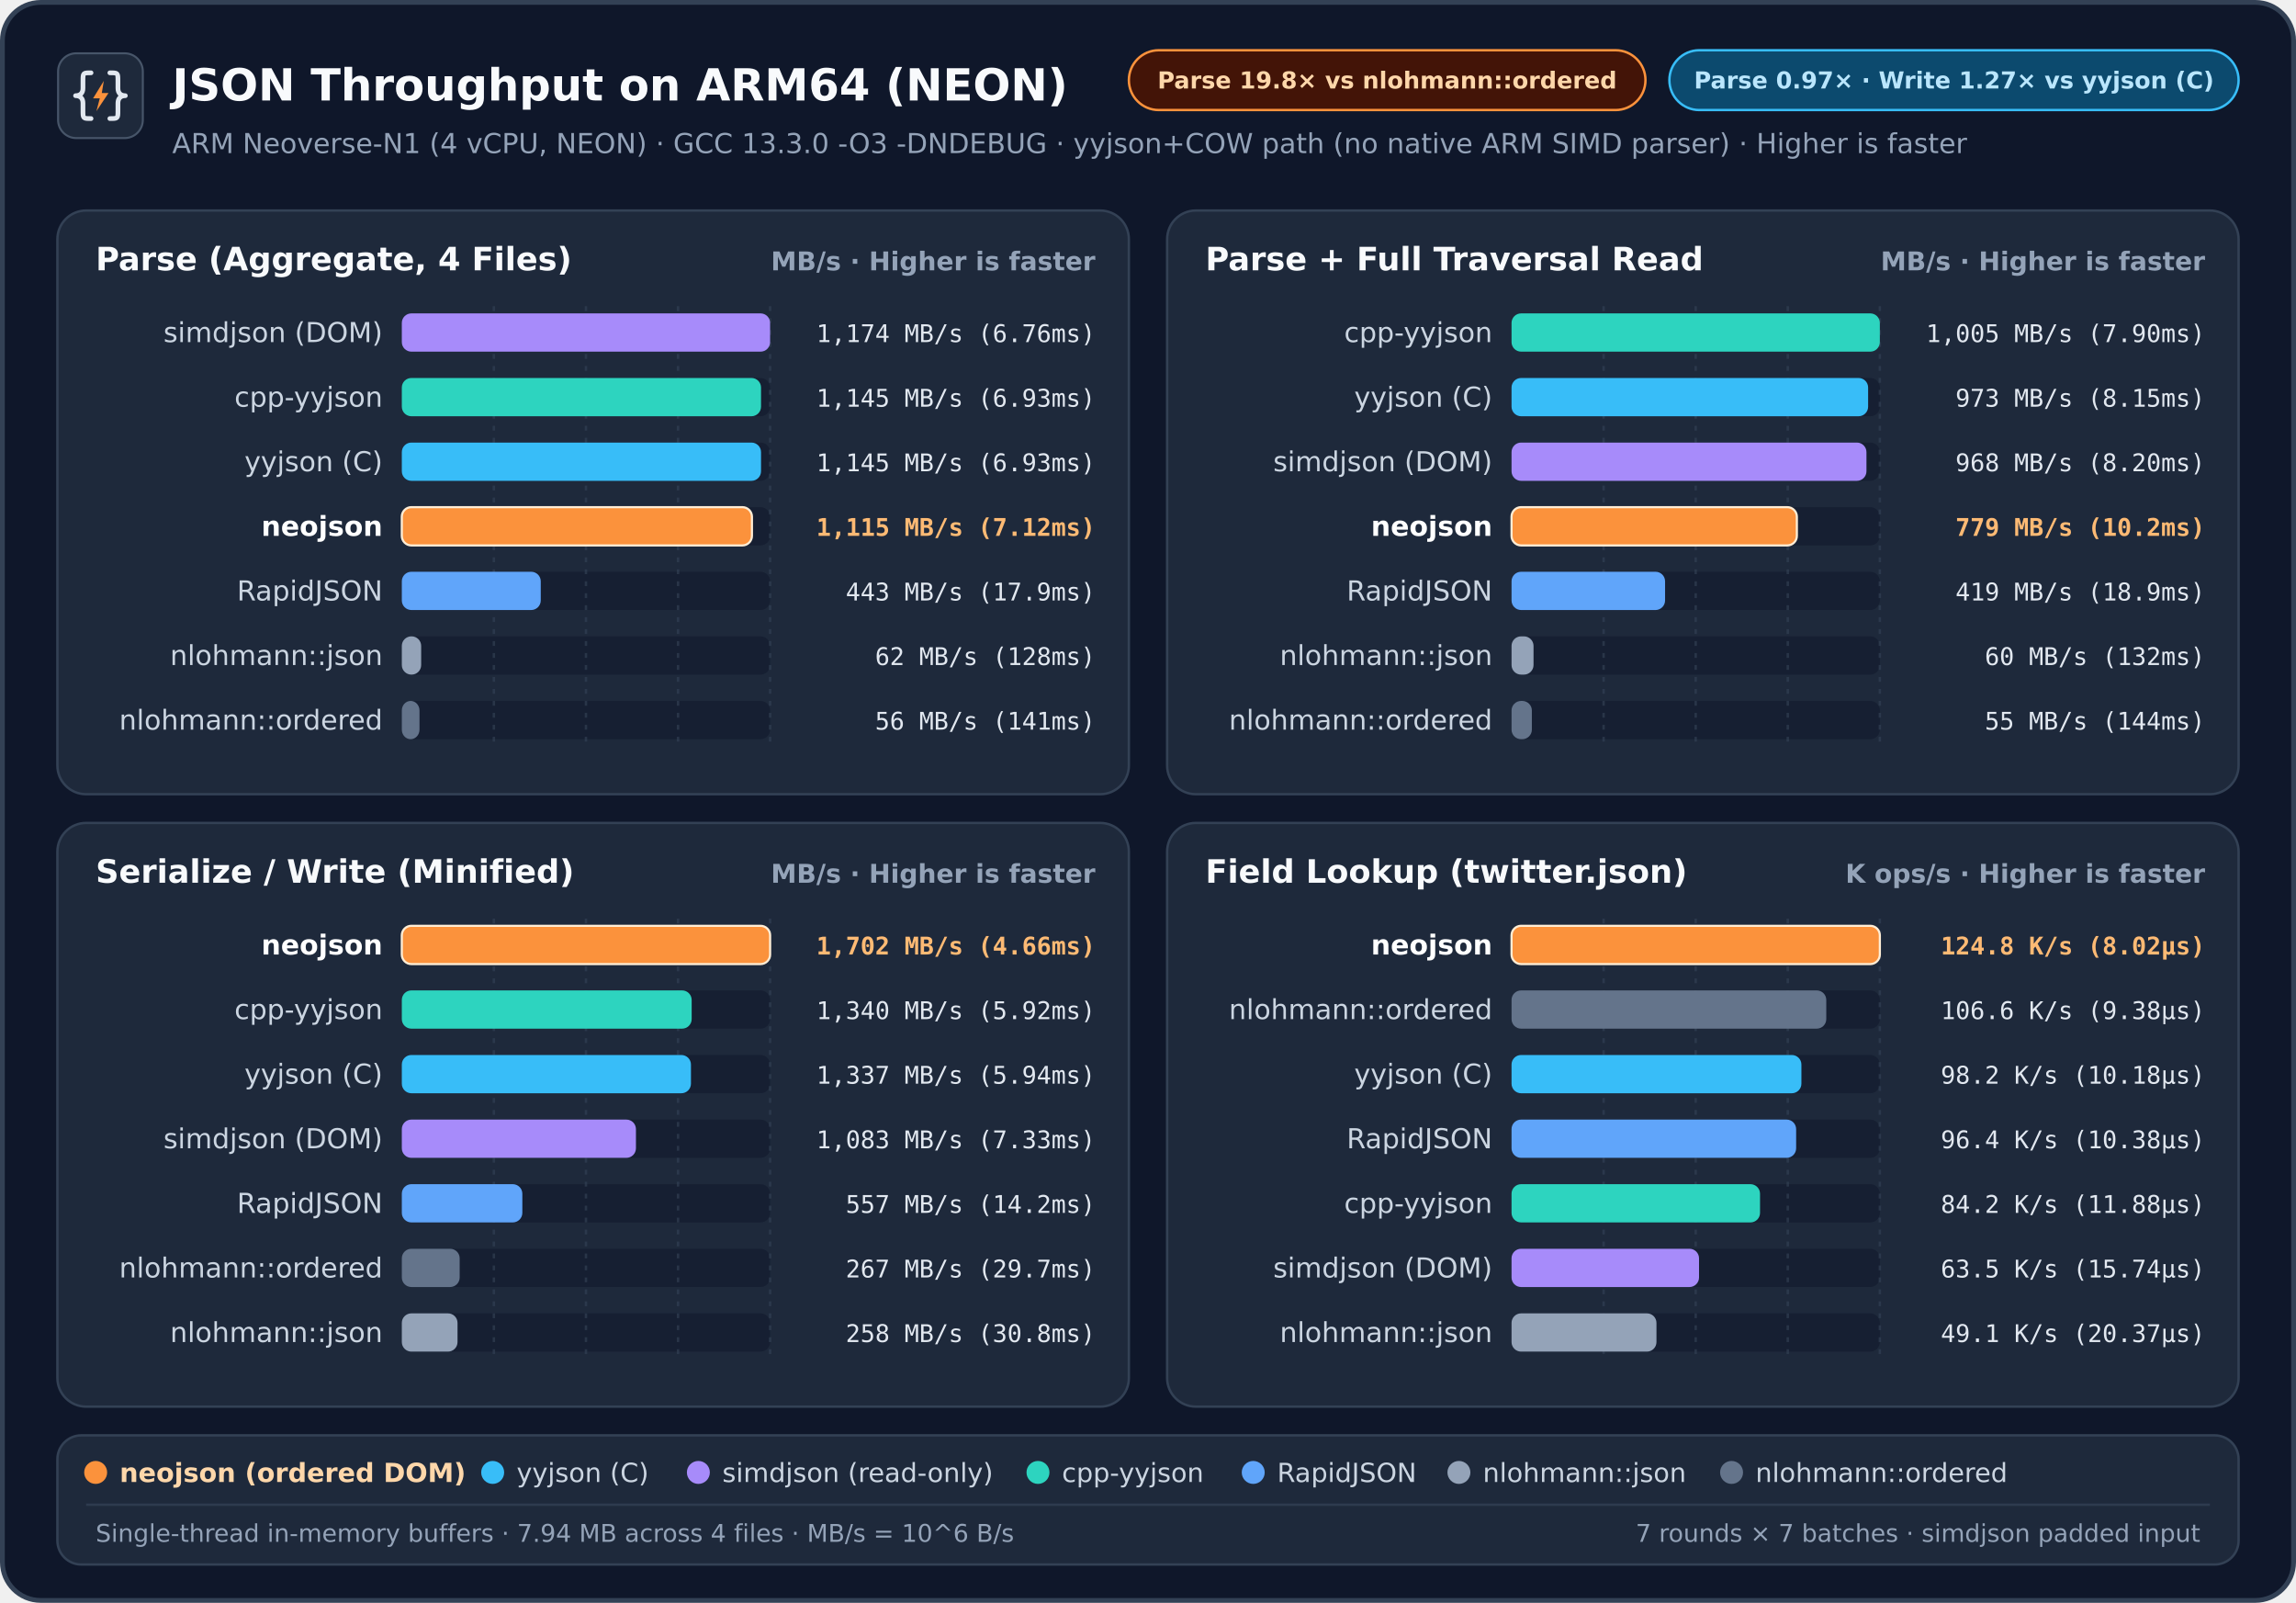
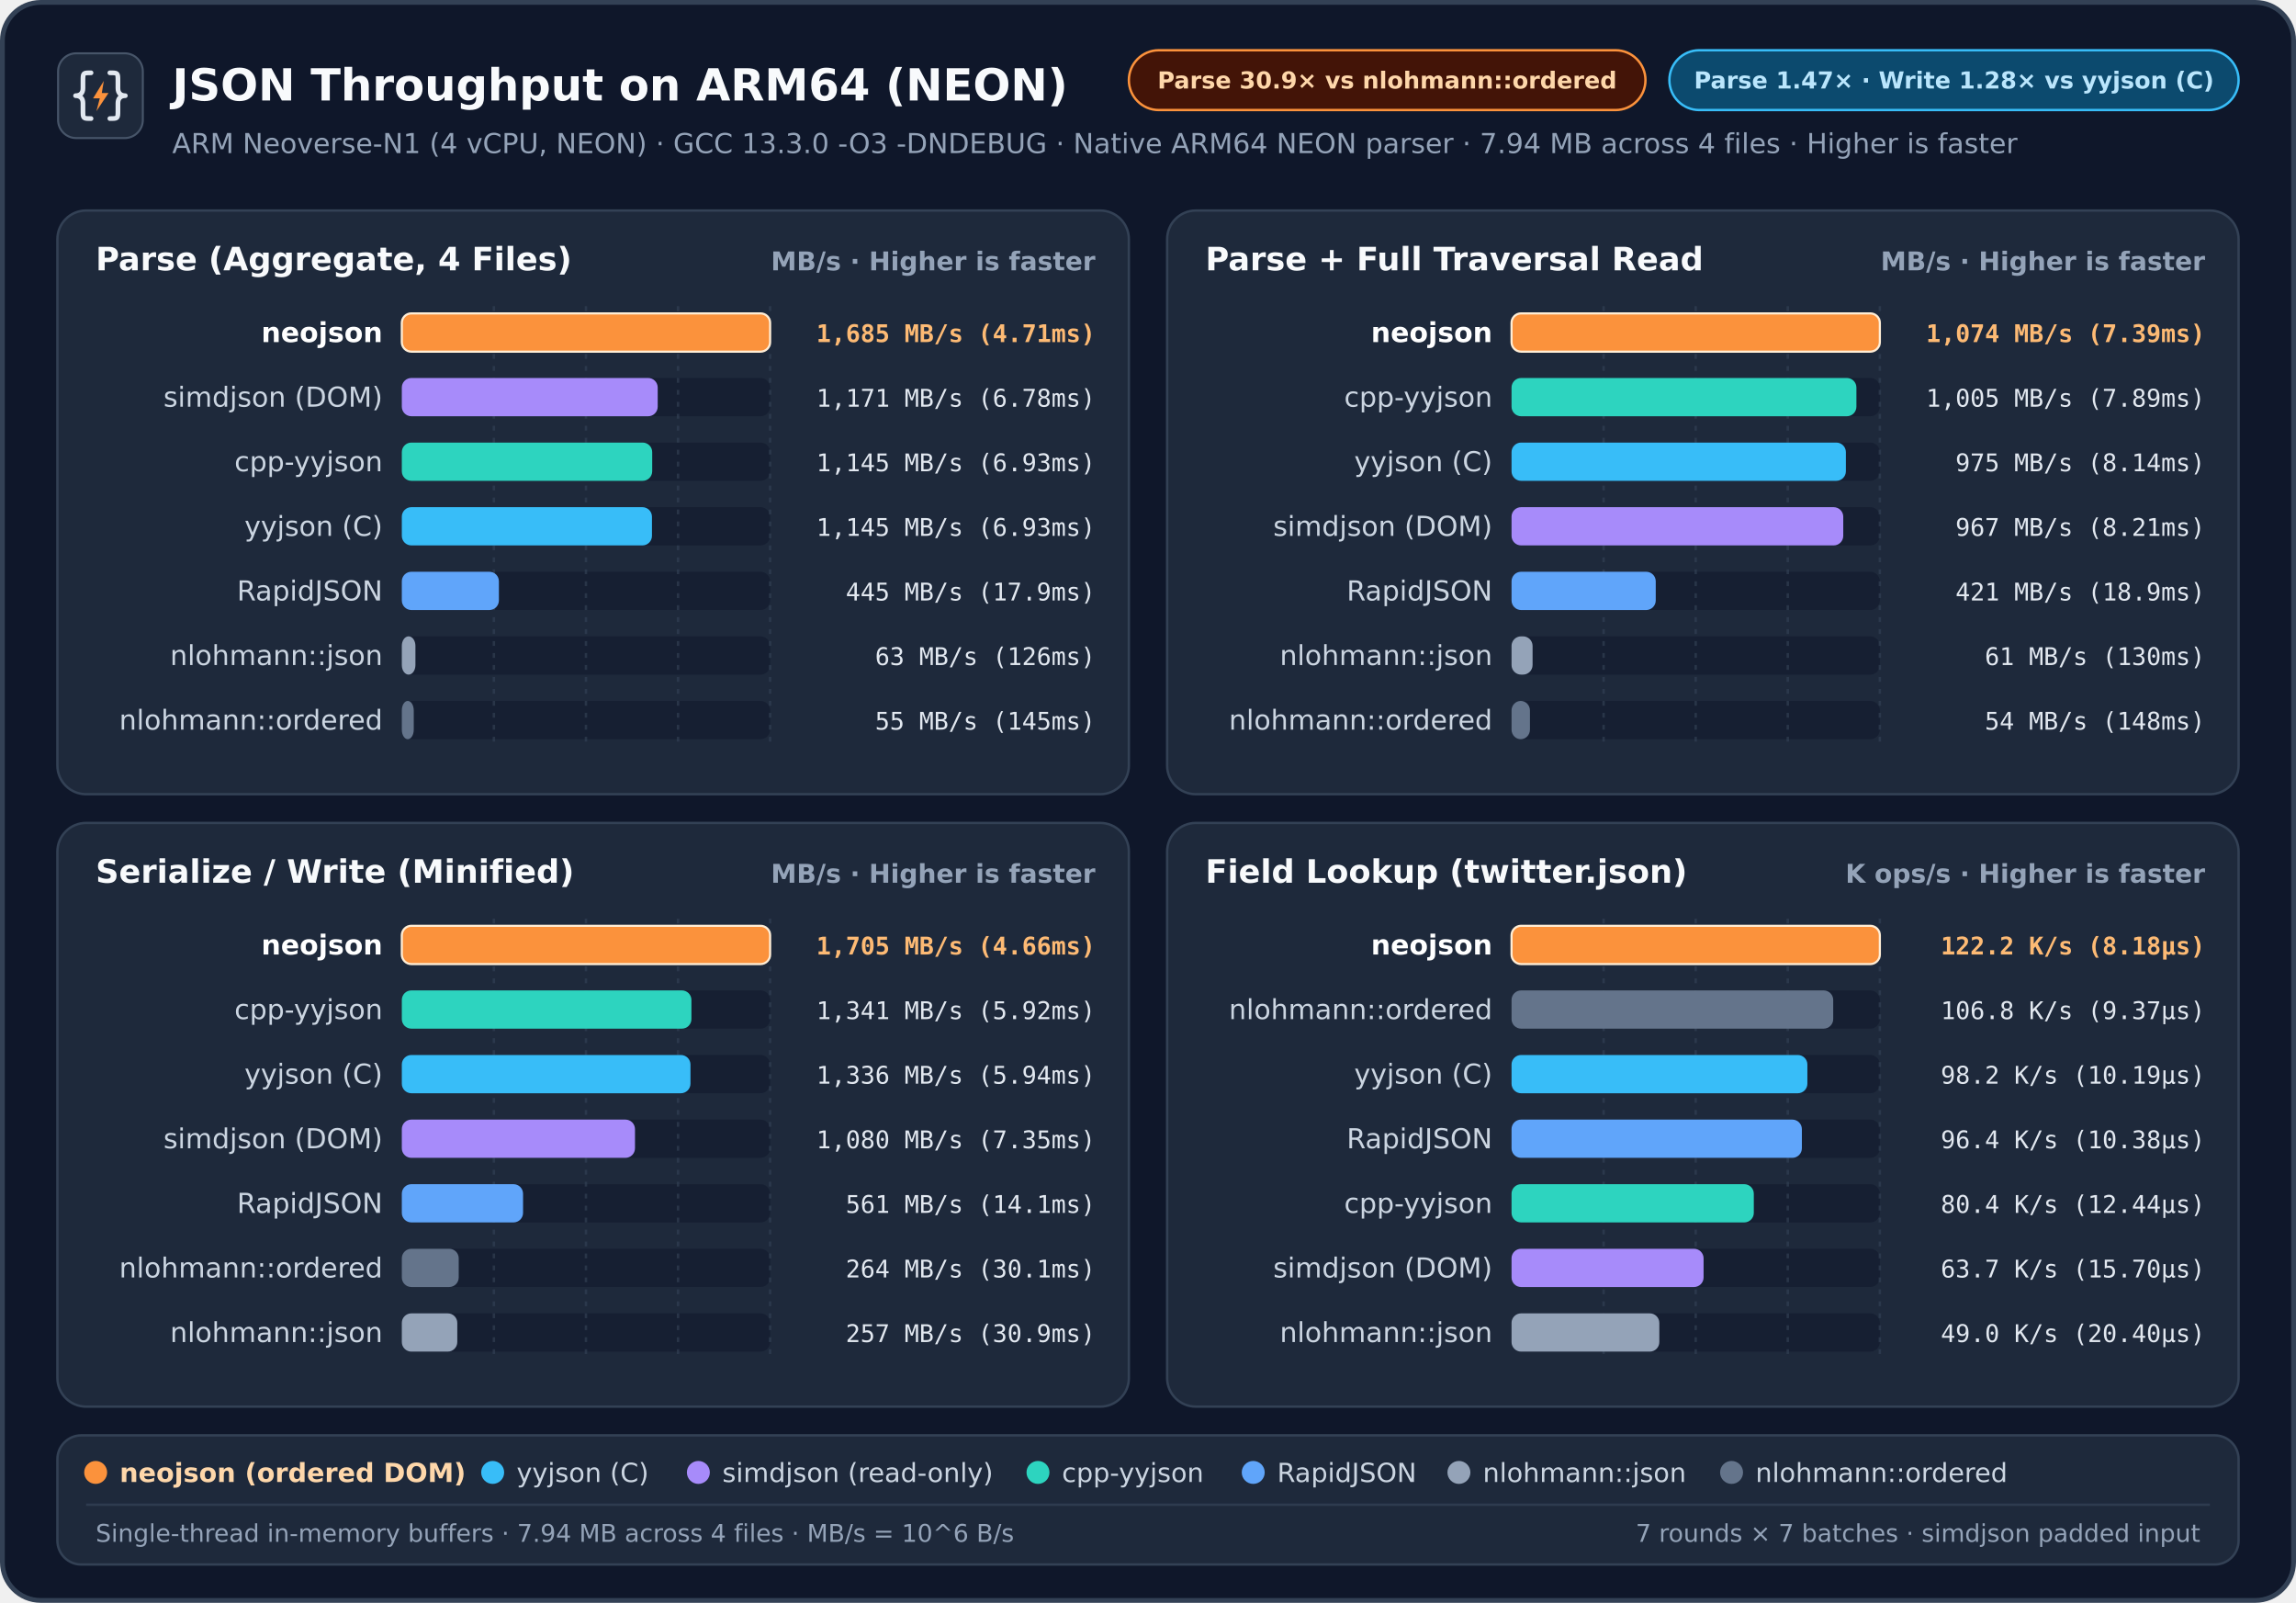
<svg xmlns="http://www.w3.org/2000/svg" width="960" height="670" viewBox="0 0 960 670" role="img" aria-label="JSON Throughput on ARM64 (NEON)">
  <rect x="1" y="1" width="958" height="668" rx="16" fill="#0f172a" stroke="#334155" stroke-width="2" />
  <g transform="translate(24,22) scale(0.140625)">
    <rect x="2" y="2" width="252" height="252" rx="54" fill="#1e293b" stroke="#475569" stroke-width="6" />
    <g fill="none" stroke="#e2e8f0" stroke-width="14" stroke-linecap="round" stroke-linejoin="round">
      <path d="M100 60C76 60 76 60 76 84V106C76 120 68 128 54 128C68 128 76 136 76 150V172C76 196 76 196 100 196" />
      <path d="M156 60C180 60 180 60 180 84V106C180 120 188 128 202 128C188 128 180 136 180 150V172C180 196 180 196 156 196" />
    </g>
    <polygon points="138,84 106,136 126,136 116,174 152,120 132,120" fill="#fb923c" />
  </g>
  <text x="72" y="42" fill="#f8fafc" font-family="-apple-system, BlinkMacSystemFont, 'Segoe UI', 'DejaVu Sans', Arial, sans-serif" font-size="18.5" font-weight="800">JSON Throughput on ARM64 (NEON)</text>
-   <text x="72" y="64" fill="#94a3b8" font-family="-apple-system, BlinkMacSystemFont, 'Segoe UI', 'DejaVu Sans', Arial, sans-serif" font-size="11.5">ARM Neoverse-N1 (4 vCPU, NEON) · GCC 13.3.0 -O3 -DNDEBUG · yyjson+COW path (no native ARM SIMD parser) · Higher is faster</text>
+   <text x="72" y="64" fill="#94a3b8" font-family="-apple-system, BlinkMacSystemFont, 'Segoe UI', 'DejaVu Sans', Arial, sans-serif" font-size="11.5">ARM Neoverse-N1 (4 vCPU, NEON) · GCC 13.3.0 -O3 -DNDEBUG · Native ARM64 NEON parser · 7.94 MB across 4 files · Higher is faster</text>
  <rect x="472" y="21" width="216" height="25" rx="12.5" fill="#431407" stroke="#fb923c" stroke-width="1" />
-   <text x="580" y="37" text-anchor="middle" fill="#fed7aa" font-family="-apple-system, BlinkMacSystemFont, 'Segoe UI', 'DejaVu Sans', Arial, sans-serif" font-size="9.8" font-weight="700">Parse 19.8× vs nlohmann::ordered</text>
+   <text x="580" y="37" text-anchor="middle" fill="#fed7aa" font-family="-apple-system, BlinkMacSystemFont, 'Segoe UI', 'DejaVu Sans', Arial, sans-serif" font-size="9.8" font-weight="700">Parse 30.9× vs nlohmann::ordered</text>
  <rect x="698" y="21" width="238" height="25" rx="12.5" fill="#0c4a6e" stroke="#38bdf8" stroke-width="1" />
-   <text x="817" y="37" text-anchor="middle" fill="#bae6fd" font-family="-apple-system, BlinkMacSystemFont, 'Segoe UI', 'DejaVu Sans', Arial, sans-serif" font-size="9.8" font-weight="700">Parse 0.97× · Write 1.27× vs yyjson (C)</text>
+   <text x="817" y="37" text-anchor="middle" fill="#bae6fd" font-family="-apple-system, BlinkMacSystemFont, 'Segoe UI', 'DejaVu Sans', Arial, sans-serif" font-size="9.8" font-weight="700">Parse 1.47× · Write 1.28× vs yyjson (C)</text>
  <rect x="24" y="88" width="448" height="244" rx="12" fill="#1e293b" stroke="#334155" stroke-width="1" />
  <text x="40" y="113" fill="#f8fafc" font-family="-apple-system, BlinkMacSystemFont, 'Segoe UI', 'DejaVu Sans', Arial, sans-serif" font-size="13.5" font-weight="700">Parse (Aggregate, 4 Files)</text>
  <text x="458" y="113" text-anchor="end" fill="#94a3b8" font-family="-apple-system, BlinkMacSystemFont, 'Segoe UI', 'DejaVu Sans', Arial, sans-serif" font-size="10.8" font-weight="600">MB/s · Higher is faster</text>
  <rect x="168" y="131" width="154" height="16" rx="4" fill="#0f172a" opacity="0.55" />
  <rect x="168" y="158" width="154" height="16" rx="4" fill="#0f172a" opacity="0.55" />
  <rect x="168" y="185" width="154" height="16" rx="4" fill="#0f172a" opacity="0.55" />
  <rect x="168" y="212" width="154" height="16" rx="4" fill="#0f172a" opacity="0.55" />
  <rect x="168" y="239" width="154" height="16" rx="4" fill="#0f172a" opacity="0.55" />
  <rect x="168" y="266" width="154" height="16" rx="4" fill="#0f172a" opacity="0.55" />
  <rect x="168" y="293" width="154" height="16" rx="4" fill="#0f172a" opacity="0.55" />
  <line x1="206.5" y1="128" x2="206.5" y2="312" stroke="#334155" stroke-width="1" stroke-dasharray="2 3" opacity="0.65" />
  <line x1="245.0" y1="128" x2="245.0" y2="312" stroke="#334155" stroke-width="1" stroke-dasharray="2 3" opacity="0.65" />
  <line x1="283.5" y1="128" x2="283.5" y2="312" stroke="#334155" stroke-width="1" stroke-dasharray="2 3" opacity="0.65" />
  <line x1="322.0" y1="128" x2="322.0" y2="312" stroke="#334155" stroke-width="1" stroke-dasharray="2 3" opacity="0.65" />
-   <text x="160" y="143" text-anchor="end" fill="#cbd5e1" font-family="-apple-system, BlinkMacSystemFont, 'Segoe UI', 'DejaVu Sans', Arial, sans-serif" font-size="11.5" font-weight="500">simdjson (DOM)</text>
-   <rect x="168" y="131" width="154.0" height="16" rx="4" fill="#a78bfa" />
-   <text x="458" y="143" text-anchor="end" fill="#e2e8f0" font-family="'DejaVu Sans Mono', ui-monospace, SFMono-Regular, Menlo, Consolas, monospace" font-size="10.2" font-weight="500">1,174 MB/s (6.76ms)</text>
-   <text x="160" y="170" text-anchor="end" fill="#cbd5e1" font-family="-apple-system, BlinkMacSystemFont, 'Segoe UI', 'DejaVu Sans', Arial, sans-serif" font-size="11.5" font-weight="500">cpp-yyjson</text>
-   <rect x="168" y="158" width="150.2" height="16" rx="4" fill="#2dd4bf" />
-   <text x="458" y="170" text-anchor="end" fill="#e2e8f0" font-family="'DejaVu Sans Mono', ui-monospace, SFMono-Regular, Menlo, Consolas, monospace" font-size="10.2" font-weight="500">1,145 MB/s (6.93ms)</text>
-   <text x="160" y="197" text-anchor="end" fill="#cbd5e1" font-family="-apple-system, BlinkMacSystemFont, 'Segoe UI', 'DejaVu Sans', Arial, sans-serif" font-size="11.5" font-weight="500">yyjson (C)</text>
-   <rect x="168" y="185" width="150.2" height="16" rx="4" fill="#38bdf8" />
+   <text x="160" y="143" text-anchor="end" fill="#ffffff" font-family="-apple-system, BlinkMacSystemFont, 'Segoe UI', 'DejaVu Sans', Arial, sans-serif" font-size="11.5" font-weight="700">neojson</text>
+   <rect x="168" y="131" width="154.0" height="16" rx="4" fill="#fb923c" stroke="#ffedd5" stroke-width="0.9" />
+   <text x="458" y="143" text-anchor="end" fill="#fdba74" font-family="'DejaVu Sans Mono', ui-monospace, SFMono-Regular, Menlo, Consolas, monospace" font-size="10.2" font-weight="700">1,685 MB/s (4.71ms)</text>
+   <text x="160" y="170" text-anchor="end" fill="#cbd5e1" font-family="-apple-system, BlinkMacSystemFont, 'Segoe UI', 'DejaVu Sans', Arial, sans-serif" font-size="11.5" font-weight="500">simdjson (DOM)</text>
+   <rect x="168" y="158" width="107.0" height="16" rx="4" fill="#a78bfa" />
+   <text x="458" y="170" text-anchor="end" fill="#e2e8f0" font-family="'DejaVu Sans Mono', ui-monospace, SFMono-Regular, Menlo, Consolas, monospace" font-size="10.2" font-weight="500">1,171 MB/s (6.78ms)</text>
+   <text x="160" y="197" text-anchor="end" fill="#cbd5e1" font-family="-apple-system, BlinkMacSystemFont, 'Segoe UI', 'DejaVu Sans', Arial, sans-serif" font-size="11.5" font-weight="500">cpp-yyjson</text>
+   <rect x="168" y="185" width="104.7" height="16" rx="4" fill="#2dd4bf" />
  <text x="458" y="197" text-anchor="end" fill="#e2e8f0" font-family="'DejaVu Sans Mono', ui-monospace, SFMono-Regular, Menlo, Consolas, monospace" font-size="10.2" font-weight="500">1,145 MB/s (6.93ms)</text>
-   <text x="160" y="224" text-anchor="end" fill="#ffffff" font-family="-apple-system, BlinkMacSystemFont, 'Segoe UI', 'DejaVu Sans', Arial, sans-serif" font-size="11.5" font-weight="700">neojson</text>
-   <rect x="168" y="212" width="146.4" height="16" rx="4" fill="#fb923c" stroke="#ffedd5" stroke-width="0.9" />
-   <text x="458" y="224" text-anchor="end" fill="#fdba74" font-family="'DejaVu Sans Mono', ui-monospace, SFMono-Regular, Menlo, Consolas, monospace" font-size="10.2" font-weight="700">1,115 MB/s (7.12ms)</text>
+   <text x="160" y="224" text-anchor="end" fill="#cbd5e1" font-family="-apple-system, BlinkMacSystemFont, 'Segoe UI', 'DejaVu Sans', Arial, sans-serif" font-size="11.5" font-weight="500">yyjson (C)</text>
+   <rect x="168" y="212" width="104.6" height="16" rx="4" fill="#38bdf8" />
+   <text x="458" y="224" text-anchor="end" fill="#e2e8f0" font-family="'DejaVu Sans Mono', ui-monospace, SFMono-Regular, Menlo, Consolas, monospace" font-size="10.2" font-weight="500">1,145 MB/s (6.93ms)</text>
  <text x="160" y="251" text-anchor="end" fill="#cbd5e1" font-family="-apple-system, BlinkMacSystemFont, 'Segoe UI', 'DejaVu Sans', Arial, sans-serif" font-size="11.5" font-weight="500">RapidJSON</text>
-   <rect x="168" y="239" width="58.1" height="16" rx="4" fill="#60a5fa" />
-   <text x="458" y="251" text-anchor="end" fill="#e2e8f0" font-family="'DejaVu Sans Mono', ui-monospace, SFMono-Regular, Menlo, Consolas, monospace" font-size="10.2" font-weight="500">443 MB/s (17.9ms)</text>
+   <rect x="168" y="239" width="40.6" height="16" rx="4" fill="#60a5fa" />
+   <text x="458" y="251" text-anchor="end" fill="#e2e8f0" font-family="'DejaVu Sans Mono', ui-monospace, SFMono-Regular, Menlo, Consolas, monospace" font-size="10.2" font-weight="500">445 MB/s (17.9ms)</text>
  <text x="160" y="278" text-anchor="end" fill="#cbd5e1" font-family="-apple-system, BlinkMacSystemFont, 'Segoe UI', 'DejaVu Sans', Arial, sans-serif" font-size="11.5" font-weight="500">nlohmann::json</text>
-   <rect x="168" y="266" width="8.1" height="16" rx="4" fill="#94a3b8" />
-   <text x="458" y="278" text-anchor="end" fill="#e2e8f0" font-family="'DejaVu Sans Mono', ui-monospace, SFMono-Regular, Menlo, Consolas, monospace" font-size="10.2" font-weight="500">62 MB/s (128ms)</text>
+   <rect x="168" y="266" width="5.7" height="16" rx="4" fill="#94a3b8" />
+   <text x="458" y="278" text-anchor="end" fill="#e2e8f0" font-family="'DejaVu Sans Mono', ui-monospace, SFMono-Regular, Menlo, Consolas, monospace" font-size="10.2" font-weight="500">63 MB/s (126ms)</text>
  <text x="160" y="305" text-anchor="end" fill="#cbd5e1" font-family="-apple-system, BlinkMacSystemFont, 'Segoe UI', 'DejaVu Sans', Arial, sans-serif" font-size="11.5" font-weight="500">nlohmann::ordered</text>
-   <rect x="168" y="293" width="7.4" height="16" rx="4" fill="#64748b" />
-   <text x="458" y="305" text-anchor="end" fill="#e2e8f0" font-family="'DejaVu Sans Mono', ui-monospace, SFMono-Regular, Menlo, Consolas, monospace" font-size="10.2" font-weight="500">56 MB/s (141ms)</text>
+   <rect x="168" y="293" width="5.0" height="16" rx="4" fill="#64748b" />
+   <text x="458" y="305" text-anchor="end" fill="#e2e8f0" font-family="'DejaVu Sans Mono', ui-monospace, SFMono-Regular, Menlo, Consolas, monospace" font-size="10.2" font-weight="500">55 MB/s (145ms)</text>
  <rect x="488" y="88" width="448" height="244" rx="12" fill="#1e293b" stroke="#334155" stroke-width="1" />
  <text x="504" y="113" fill="#f8fafc" font-family="-apple-system, BlinkMacSystemFont, 'Segoe UI', 'DejaVu Sans', Arial, sans-serif" font-size="13.5" font-weight="700">Parse + Full Traversal Read</text>
  <text x="922" y="113" text-anchor="end" fill="#94a3b8" font-family="-apple-system, BlinkMacSystemFont, 'Segoe UI', 'DejaVu Sans', Arial, sans-serif" font-size="10.8" font-weight="600">MB/s · Higher is faster</text>
  <rect x="632" y="131" width="154" height="16" rx="4" fill="#0f172a" opacity="0.55" />
  <rect x="632" y="158" width="154" height="16" rx="4" fill="#0f172a" opacity="0.55" />
  <rect x="632" y="185" width="154" height="16" rx="4" fill="#0f172a" opacity="0.55" />
  <rect x="632" y="212" width="154" height="16" rx="4" fill="#0f172a" opacity="0.55" />
  <rect x="632" y="239" width="154" height="16" rx="4" fill="#0f172a" opacity="0.55" />
  <rect x="632" y="266" width="154" height="16" rx="4" fill="#0f172a" opacity="0.55" />
  <rect x="632" y="293" width="154" height="16" rx="4" fill="#0f172a" opacity="0.55" />
  <line x1="670.5" y1="128" x2="670.5" y2="312" stroke="#334155" stroke-width="1" stroke-dasharray="2 3" opacity="0.65" />
  <line x1="709.0" y1="128" x2="709.0" y2="312" stroke="#334155" stroke-width="1" stroke-dasharray="2 3" opacity="0.65" />
  <line x1="747.5" y1="128" x2="747.5" y2="312" stroke="#334155" stroke-width="1" stroke-dasharray="2 3" opacity="0.65" />
  <line x1="786.0" y1="128" x2="786.0" y2="312" stroke="#334155" stroke-width="1" stroke-dasharray="2 3" opacity="0.65" />
-   <text x="624" y="143" text-anchor="end" fill="#cbd5e1" font-family="-apple-system, BlinkMacSystemFont, 'Segoe UI', 'DejaVu Sans', Arial, sans-serif" font-size="11.5" font-weight="500">cpp-yyjson</text>
-   <rect x="632" y="131" width="154.0" height="16" rx="4" fill="#2dd4bf" />
-   <text x="922" y="143" text-anchor="end" fill="#e2e8f0" font-family="'DejaVu Sans Mono', ui-monospace, SFMono-Regular, Menlo, Consolas, monospace" font-size="10.2" font-weight="500">1,005 MB/s (7.90ms)</text>
-   <text x="624" y="170" text-anchor="end" fill="#cbd5e1" font-family="-apple-system, BlinkMacSystemFont, 'Segoe UI', 'DejaVu Sans', Arial, sans-serif" font-size="11.5" font-weight="500">yyjson (C)</text>
-   <rect x="632" y="158" width="149.1" height="16" rx="4" fill="#38bdf8" />
-   <text x="922" y="170" text-anchor="end" fill="#e2e8f0" font-family="'DejaVu Sans Mono', ui-monospace, SFMono-Regular, Menlo, Consolas, monospace" font-size="10.2" font-weight="500">973 MB/s (8.15ms)</text>
-   <text x="624" y="197" text-anchor="end" fill="#cbd5e1" font-family="-apple-system, BlinkMacSystemFont, 'Segoe UI', 'DejaVu Sans', Arial, sans-serif" font-size="11.5" font-weight="500">simdjson (DOM)</text>
-   <rect x="632" y="185" width="148.4" height="16" rx="4" fill="#a78bfa" />
-   <text x="922" y="197" text-anchor="end" fill="#e2e8f0" font-family="'DejaVu Sans Mono', ui-monospace, SFMono-Regular, Menlo, Consolas, monospace" font-size="10.2" font-weight="500">968 MB/s (8.20ms)</text>
-   <text x="624" y="224" text-anchor="end" fill="#ffffff" font-family="-apple-system, BlinkMacSystemFont, 'Segoe UI', 'DejaVu Sans', Arial, sans-serif" font-size="11.5" font-weight="700">neojson</text>
-   <rect x="632" y="212" width="119.3" height="16" rx="4" fill="#fb923c" stroke="#ffedd5" stroke-width="0.9" />
-   <text x="922" y="224" text-anchor="end" fill="#fdba74" font-family="'DejaVu Sans Mono', ui-monospace, SFMono-Regular, Menlo, Consolas, monospace" font-size="10.2" font-weight="700">779 MB/s (10.2ms)</text>
+   <text x="624" y="143" text-anchor="end" fill="#ffffff" font-family="-apple-system, BlinkMacSystemFont, 'Segoe UI', 'DejaVu Sans', Arial, sans-serif" font-size="11.5" font-weight="700">neojson</text>
+   <rect x="632" y="131" width="154.0" height="16" rx="4" fill="#fb923c" stroke="#ffedd5" stroke-width="0.9" />
+   <text x="922" y="143" text-anchor="end" fill="#fdba74" font-family="'DejaVu Sans Mono', ui-monospace, SFMono-Regular, Menlo, Consolas, monospace" font-size="10.2" font-weight="700">1,074 MB/s (7.39ms)</text>
+   <text x="624" y="170" text-anchor="end" fill="#cbd5e1" font-family="-apple-system, BlinkMacSystemFont, 'Segoe UI', 'DejaVu Sans', Arial, sans-serif" font-size="11.5" font-weight="500">cpp-yyjson</text>
+   <rect x="632" y="158" width="144.2" height="16" rx="4" fill="#2dd4bf" />
+   <text x="922" y="170" text-anchor="end" fill="#e2e8f0" font-family="'DejaVu Sans Mono', ui-monospace, SFMono-Regular, Menlo, Consolas, monospace" font-size="10.2" font-weight="500">1,005 MB/s (7.89ms)</text>
+   <text x="624" y="197" text-anchor="end" fill="#cbd5e1" font-family="-apple-system, BlinkMacSystemFont, 'Segoe UI', 'DejaVu Sans', Arial, sans-serif" font-size="11.5" font-weight="500">yyjson (C)</text>
+   <rect x="632" y="185" width="139.8" height="16" rx="4" fill="#38bdf8" />
+   <text x="922" y="197" text-anchor="end" fill="#e2e8f0" font-family="'DejaVu Sans Mono', ui-monospace, SFMono-Regular, Menlo, Consolas, monospace" font-size="10.2" font-weight="500">975 MB/s (8.14ms)</text>
+   <text x="624" y="224" text-anchor="end" fill="#cbd5e1" font-family="-apple-system, BlinkMacSystemFont, 'Segoe UI', 'DejaVu Sans', Arial, sans-serif" font-size="11.5" font-weight="500">simdjson (DOM)</text>
+   <rect x="632" y="212" width="138.7" height="16" rx="4" fill="#a78bfa" />
+   <text x="922" y="224" text-anchor="end" fill="#e2e8f0" font-family="'DejaVu Sans Mono', ui-monospace, SFMono-Regular, Menlo, Consolas, monospace" font-size="10.2" font-weight="500">967 MB/s (8.21ms)</text>
  <text x="624" y="251" text-anchor="end" fill="#cbd5e1" font-family="-apple-system, BlinkMacSystemFont, 'Segoe UI', 'DejaVu Sans', Arial, sans-serif" font-size="11.5" font-weight="500">RapidJSON</text>
-   <rect x="632" y="239" width="64.2" height="16" rx="4" fill="#60a5fa" />
-   <text x="922" y="251" text-anchor="end" fill="#e2e8f0" font-family="'DejaVu Sans Mono', ui-monospace, SFMono-Regular, Menlo, Consolas, monospace" font-size="10.2" font-weight="500">419 MB/s (18.9ms)</text>
+   <rect x="632" y="239" width="60.3" height="16" rx="4" fill="#60a5fa" />
+   <text x="922" y="251" text-anchor="end" fill="#e2e8f0" font-family="'DejaVu Sans Mono', ui-monospace, SFMono-Regular, Menlo, Consolas, monospace" font-size="10.2" font-weight="500">421 MB/s (18.9ms)</text>
  <text x="624" y="278" text-anchor="end" fill="#cbd5e1" font-family="-apple-system, BlinkMacSystemFont, 'Segoe UI', 'DejaVu Sans', Arial, sans-serif" font-size="11.5" font-weight="500">nlohmann::json</text>
-   <rect x="632" y="266" width="9.2" height="16" rx="4" fill="#94a3b8" />
-   <text x="922" y="278" text-anchor="end" fill="#e2e8f0" font-family="'DejaVu Sans Mono', ui-monospace, SFMono-Regular, Menlo, Consolas, monospace" font-size="10.2" font-weight="500">60 MB/s (132ms)</text>
+   <rect x="632" y="266" width="8.8" height="16" rx="4" fill="#94a3b8" />
+   <text x="922" y="278" text-anchor="end" fill="#e2e8f0" font-family="'DejaVu Sans Mono', ui-monospace, SFMono-Regular, Menlo, Consolas, monospace" font-size="10.2" font-weight="500">61 MB/s (130ms)</text>
  <text x="624" y="305" text-anchor="end" fill="#cbd5e1" font-family="-apple-system, BlinkMacSystemFont, 'Segoe UI', 'DejaVu Sans', Arial, sans-serif" font-size="11.5" font-weight="500">nlohmann::ordered</text>
-   <rect x="632" y="293" width="8.5" height="16" rx="4" fill="#64748b" />
-   <text x="922" y="305" text-anchor="end" fill="#e2e8f0" font-family="'DejaVu Sans Mono', ui-monospace, SFMono-Regular, Menlo, Consolas, monospace" font-size="10.2" font-weight="500">55 MB/s (144ms)</text>
+   <rect x="632" y="293" width="7.7" height="16" rx="4" fill="#64748b" />
+   <text x="922" y="305" text-anchor="end" fill="#e2e8f0" font-family="'DejaVu Sans Mono', ui-monospace, SFMono-Regular, Menlo, Consolas, monospace" font-size="10.2" font-weight="500">54 MB/s (148ms)</text>
  <rect x="24" y="344" width="448" height="244" rx="12" fill="#1e293b" stroke="#334155" stroke-width="1" />
  <text x="40" y="369" fill="#f8fafc" font-family="-apple-system, BlinkMacSystemFont, 'Segoe UI', 'DejaVu Sans', Arial, sans-serif" font-size="13.5" font-weight="700">Serialize / Write (Minified)</text>
  <text x="458" y="369" text-anchor="end" fill="#94a3b8" font-family="-apple-system, BlinkMacSystemFont, 'Segoe UI', 'DejaVu Sans', Arial, sans-serif" font-size="10.8" font-weight="600">MB/s · Higher is faster</text>
  <rect x="168" y="387" width="154" height="16" rx="4" fill="#0f172a" opacity="0.55" />
  <rect x="168" y="414" width="154" height="16" rx="4" fill="#0f172a" opacity="0.55" />
  <rect x="168" y="441" width="154" height="16" rx="4" fill="#0f172a" opacity="0.55" />
  <rect x="168" y="468" width="154" height="16" rx="4" fill="#0f172a" opacity="0.55" />
  <rect x="168" y="495" width="154" height="16" rx="4" fill="#0f172a" opacity="0.55" />
  <rect x="168" y="522" width="154" height="16" rx="4" fill="#0f172a" opacity="0.55" />
  <rect x="168" y="549" width="154" height="16" rx="4" fill="#0f172a" opacity="0.55" />
  <line x1="206.5" y1="384" x2="206.5" y2="568" stroke="#334155" stroke-width="1" stroke-dasharray="2 3" opacity="0.65" />
  <line x1="245.0" y1="384" x2="245.0" y2="568" stroke="#334155" stroke-width="1" stroke-dasharray="2 3" opacity="0.65" />
  <line x1="283.5" y1="384" x2="283.5" y2="568" stroke="#334155" stroke-width="1" stroke-dasharray="2 3" opacity="0.65" />
  <line x1="322.0" y1="384" x2="322.0" y2="568" stroke="#334155" stroke-width="1" stroke-dasharray="2 3" opacity="0.65" />
  <text x="160" y="399" text-anchor="end" fill="#ffffff" font-family="-apple-system, BlinkMacSystemFont, 'Segoe UI', 'DejaVu Sans', Arial, sans-serif" font-size="11.5" font-weight="700">neojson</text>
  <rect x="168" y="387" width="154.0" height="16" rx="4" fill="#fb923c" stroke="#ffedd5" stroke-width="0.9" />
-   <text x="458" y="399" text-anchor="end" fill="#fdba74" font-family="'DejaVu Sans Mono', ui-monospace, SFMono-Regular, Menlo, Consolas, monospace" font-size="10.2" font-weight="700">1,702 MB/s (4.66ms)</text>
+   <text x="458" y="399" text-anchor="end" fill="#fdba74" font-family="'DejaVu Sans Mono', ui-monospace, SFMono-Regular, Menlo, Consolas, monospace" font-size="10.2" font-weight="700">1,705 MB/s (4.66ms)</text>
  <text x="160" y="426" text-anchor="end" fill="#cbd5e1" font-family="-apple-system, BlinkMacSystemFont, 'Segoe UI', 'DejaVu Sans', Arial, sans-serif" font-size="11.5" font-weight="500">cpp-yyjson</text>
-   <rect x="168" y="414" width="121.2" height="16" rx="4" fill="#2dd4bf" />
-   <text x="458" y="426" text-anchor="end" fill="#e2e8f0" font-family="'DejaVu Sans Mono', ui-monospace, SFMono-Regular, Menlo, Consolas, monospace" font-size="10.2" font-weight="500">1,340 MB/s (5.92ms)</text>
+   <rect x="168" y="414" width="121.1" height="16" rx="4" fill="#2dd4bf" />
+   <text x="458" y="426" text-anchor="end" fill="#e2e8f0" font-family="'DejaVu Sans Mono', ui-monospace, SFMono-Regular, Menlo, Consolas, monospace" font-size="10.2" font-weight="500">1,341 MB/s (5.92ms)</text>
  <text x="160" y="453" text-anchor="end" fill="#cbd5e1" font-family="-apple-system, BlinkMacSystemFont, 'Segoe UI', 'DejaVu Sans', Arial, sans-serif" font-size="11.5" font-weight="500">yyjson (C)</text>
-   <rect x="168" y="441" width="120.9" height="16" rx="4" fill="#38bdf8" />
-   <text x="458" y="453" text-anchor="end" fill="#e2e8f0" font-family="'DejaVu Sans Mono', ui-monospace, SFMono-Regular, Menlo, Consolas, monospace" font-size="10.2" font-weight="500">1,337 MB/s (5.94ms)</text>
+   <rect x="168" y="441" width="120.7" height="16" rx="4" fill="#38bdf8" />
+   <text x="458" y="453" text-anchor="end" fill="#e2e8f0" font-family="'DejaVu Sans Mono', ui-monospace, SFMono-Regular, Menlo, Consolas, monospace" font-size="10.2" font-weight="500">1,336 MB/s (5.94ms)</text>
  <text x="160" y="480" text-anchor="end" fill="#cbd5e1" font-family="-apple-system, BlinkMacSystemFont, 'Segoe UI', 'DejaVu Sans', Arial, sans-serif" font-size="11.5" font-weight="500">simdjson (DOM)</text>
-   <rect x="168" y="468" width="97.9" height="16" rx="4" fill="#a78bfa" />
-   <text x="458" y="480" text-anchor="end" fill="#e2e8f0" font-family="'DejaVu Sans Mono', ui-monospace, SFMono-Regular, Menlo, Consolas, monospace" font-size="10.2" font-weight="500">1,083 MB/s (7.33ms)</text>
+   <rect x="168" y="468" width="97.5" height="16" rx="4" fill="#a78bfa" />
+   <text x="458" y="480" text-anchor="end" fill="#e2e8f0" font-family="'DejaVu Sans Mono', ui-monospace, SFMono-Regular, Menlo, Consolas, monospace" font-size="10.2" font-weight="500">1,080 MB/s (7.35ms)</text>
  <text x="160" y="507" text-anchor="end" fill="#cbd5e1" font-family="-apple-system, BlinkMacSystemFont, 'Segoe UI', 'DejaVu Sans', Arial, sans-serif" font-size="11.5" font-weight="500">RapidJSON</text>
-   <rect x="168" y="495" width="50.4" height="16" rx="4" fill="#60a5fa" />
-   <text x="458" y="507" text-anchor="end" fill="#e2e8f0" font-family="'DejaVu Sans Mono', ui-monospace, SFMono-Regular, Menlo, Consolas, monospace" font-size="10.2" font-weight="500">557 MB/s (14.2ms)</text>
+   <rect x="168" y="495" width="50.7" height="16" rx="4" fill="#60a5fa" />
+   <text x="458" y="507" text-anchor="end" fill="#e2e8f0" font-family="'DejaVu Sans Mono', ui-monospace, SFMono-Regular, Menlo, Consolas, monospace" font-size="10.2" font-weight="500">561 MB/s (14.1ms)</text>
  <text x="160" y="534" text-anchor="end" fill="#cbd5e1" font-family="-apple-system, BlinkMacSystemFont, 'Segoe UI', 'DejaVu Sans', Arial, sans-serif" font-size="11.5" font-weight="500">nlohmann::ordered</text>
-   <rect x="168" y="522" width="24.2" height="16" rx="4" fill="#64748b" />
-   <text x="458" y="534" text-anchor="end" fill="#e2e8f0" font-family="'DejaVu Sans Mono', ui-monospace, SFMono-Regular, Menlo, Consolas, monospace" font-size="10.2" font-weight="500">267 MB/s (29.7ms)</text>
+   <rect x="168" y="522" width="23.8" height="16" rx="4" fill="#64748b" />
+   <text x="458" y="534" text-anchor="end" fill="#e2e8f0" font-family="'DejaVu Sans Mono', ui-monospace, SFMono-Regular, Menlo, Consolas, monospace" font-size="10.2" font-weight="500">264 MB/s (30.1ms)</text>
  <text x="160" y="561" text-anchor="end" fill="#cbd5e1" font-family="-apple-system, BlinkMacSystemFont, 'Segoe UI', 'DejaVu Sans', Arial, sans-serif" font-size="11.5" font-weight="500">nlohmann::json</text>
-   <rect x="168" y="549" width="23.3" height="16" rx="4" fill="#94a3b8" />
-   <text x="458" y="561" text-anchor="end" fill="#e2e8f0" font-family="'DejaVu Sans Mono', ui-monospace, SFMono-Regular, Menlo, Consolas, monospace" font-size="10.2" font-weight="500">258 MB/s (30.8ms)</text>
+   <rect x="168" y="549" width="23.2" height="16" rx="4" fill="#94a3b8" />
+   <text x="458" y="561" text-anchor="end" fill="#e2e8f0" font-family="'DejaVu Sans Mono', ui-monospace, SFMono-Regular, Menlo, Consolas, monospace" font-size="10.2" font-weight="500">257 MB/s (30.9ms)</text>
  <rect x="488" y="344" width="448" height="244" rx="12" fill="#1e293b" stroke="#334155" stroke-width="1" />
  <text x="504" y="369" fill="#f8fafc" font-family="-apple-system, BlinkMacSystemFont, 'Segoe UI', 'DejaVu Sans', Arial, sans-serif" font-size="13.5" font-weight="700">Field Lookup (twitter.json)</text>
  <text x="922" y="369" text-anchor="end" fill="#94a3b8" font-family="-apple-system, BlinkMacSystemFont, 'Segoe UI', 'DejaVu Sans', Arial, sans-serif" font-size="10.8" font-weight="600">K ops/s · Higher is faster</text>
  <rect x="632" y="387" width="154" height="16" rx="4" fill="#0f172a" opacity="0.55" />
  <rect x="632" y="414" width="154" height="16" rx="4" fill="#0f172a" opacity="0.55" />
  <rect x="632" y="441" width="154" height="16" rx="4" fill="#0f172a" opacity="0.55" />
  <rect x="632" y="468" width="154" height="16" rx="4" fill="#0f172a" opacity="0.55" />
  <rect x="632" y="495" width="154" height="16" rx="4" fill="#0f172a" opacity="0.55" />
  <rect x="632" y="522" width="154" height="16" rx="4" fill="#0f172a" opacity="0.55" />
  <rect x="632" y="549" width="154" height="16" rx="4" fill="#0f172a" opacity="0.55" />
  <line x1="670.5" y1="384" x2="670.5" y2="568" stroke="#334155" stroke-width="1" stroke-dasharray="2 3" opacity="0.65" />
  <line x1="709.0" y1="384" x2="709.0" y2="568" stroke="#334155" stroke-width="1" stroke-dasharray="2 3" opacity="0.65" />
  <line x1="747.5" y1="384" x2="747.5" y2="568" stroke="#334155" stroke-width="1" stroke-dasharray="2 3" opacity="0.65" />
  <line x1="786.0" y1="384" x2="786.0" y2="568" stroke="#334155" stroke-width="1" stroke-dasharray="2 3" opacity="0.65" />
  <text x="624" y="399" text-anchor="end" fill="#ffffff" font-family="-apple-system, BlinkMacSystemFont, 'Segoe UI', 'DejaVu Sans', Arial, sans-serif" font-size="11.5" font-weight="700">neojson</text>
  <rect x="632" y="387" width="154.0" height="16" rx="4" fill="#fb923c" stroke="#ffedd5" stroke-width="0.9" />
-   <text x="922" y="399" text-anchor="end" fill="#fdba74" font-family="'DejaVu Sans Mono', ui-monospace, SFMono-Regular, Menlo, Consolas, monospace" font-size="10.2" font-weight="700">124.8 K/s (8.02µs)</text>
+   <text x="922" y="399" text-anchor="end" fill="#fdba74" font-family="'DejaVu Sans Mono', ui-monospace, SFMono-Regular, Menlo, Consolas, monospace" font-size="10.2" font-weight="700">122.2 K/s (8.18µs)</text>
  <text x="624" y="426" text-anchor="end" fill="#cbd5e1" font-family="-apple-system, BlinkMacSystemFont, 'Segoe UI', 'DejaVu Sans', Arial, sans-serif" font-size="11.5" font-weight="500">nlohmann::ordered</text>
-   <rect x="632" y="414" width="131.6" height="16" rx="4" fill="#64748b" />
-   <text x="922" y="426" text-anchor="end" fill="#e2e8f0" font-family="'DejaVu Sans Mono', ui-monospace, SFMono-Regular, Menlo, Consolas, monospace" font-size="10.2" font-weight="500">106.6 K/s (9.38µs)</text>
+   <rect x="632" y="414" width="134.5" height="16" rx="4" fill="#64748b" />
+   <text x="922" y="426" text-anchor="end" fill="#e2e8f0" font-family="'DejaVu Sans Mono', ui-monospace, SFMono-Regular, Menlo, Consolas, monospace" font-size="10.2" font-weight="500">106.8 K/s (9.37µs)</text>
  <text x="624" y="453" text-anchor="end" fill="#cbd5e1" font-family="-apple-system, BlinkMacSystemFont, 'Segoe UI', 'DejaVu Sans', Arial, sans-serif" font-size="11.5" font-weight="500">yyjson (C)</text>
-   <rect x="632" y="441" width="121.2" height="16" rx="4" fill="#38bdf8" />
-   <text x="922" y="453" text-anchor="end" fill="#e2e8f0" font-family="'DejaVu Sans Mono', ui-monospace, SFMono-Regular, Menlo, Consolas, monospace" font-size="10.2" font-weight="500">98.2 K/s (10.18µs)</text>
+   <rect x="632" y="441" width="123.7" height="16" rx="4" fill="#38bdf8" />
+   <text x="922" y="453" text-anchor="end" fill="#e2e8f0" font-family="'DejaVu Sans Mono', ui-monospace, SFMono-Regular, Menlo, Consolas, monospace" font-size="10.2" font-weight="500">98.2 K/s (10.19µs)</text>
  <text x="624" y="480" text-anchor="end" fill="#cbd5e1" font-family="-apple-system, BlinkMacSystemFont, 'Segoe UI', 'DejaVu Sans', Arial, sans-serif" font-size="11.5" font-weight="500">RapidJSON</text>
-   <rect x="632" y="468" width="119.0" height="16" rx="4" fill="#60a5fa" />
+   <rect x="632" y="468" width="121.4" height="16" rx="4" fill="#60a5fa" />
  <text x="922" y="480" text-anchor="end" fill="#e2e8f0" font-family="'DejaVu Sans Mono', ui-monospace, SFMono-Regular, Menlo, Consolas, monospace" font-size="10.2" font-weight="500">96.4 K/s (10.38µs)</text>
  <text x="624" y="507" text-anchor="end" fill="#cbd5e1" font-family="-apple-system, BlinkMacSystemFont, 'Segoe UI', 'DejaVu Sans', Arial, sans-serif" font-size="11.5" font-weight="500">cpp-yyjson</text>
-   <rect x="632" y="495" width="103.9" height="16" rx="4" fill="#2dd4bf" />
-   <text x="922" y="507" text-anchor="end" fill="#e2e8f0" font-family="'DejaVu Sans Mono', ui-monospace, SFMono-Regular, Menlo, Consolas, monospace" font-size="10.2" font-weight="500">84.2 K/s (11.88µs)</text>
+   <rect x="632" y="495" width="101.3" height="16" rx="4" fill="#2dd4bf" />
+   <text x="922" y="507" text-anchor="end" fill="#e2e8f0" font-family="'DejaVu Sans Mono', ui-monospace, SFMono-Regular, Menlo, Consolas, monospace" font-size="10.2" font-weight="500">80.4 K/s (12.44µs)</text>
  <text x="624" y="534" text-anchor="end" fill="#cbd5e1" font-family="-apple-system, BlinkMacSystemFont, 'Segoe UI', 'DejaVu Sans', Arial, sans-serif" font-size="11.5" font-weight="500">simdjson (DOM)</text>
-   <rect x="632" y="522" width="78.4" height="16" rx="4" fill="#a78bfa" />
-   <text x="922" y="534" text-anchor="end" fill="#e2e8f0" font-family="'DejaVu Sans Mono', ui-monospace, SFMono-Regular, Menlo, Consolas, monospace" font-size="10.2" font-weight="500">63.5 K/s (15.74µs)</text>
+   <rect x="632" y="522" width="80.3" height="16" rx="4" fill="#a78bfa" />
+   <text x="922" y="534" text-anchor="end" fill="#e2e8f0" font-family="'DejaVu Sans Mono', ui-monospace, SFMono-Regular, Menlo, Consolas, monospace" font-size="10.2" font-weight="500">63.7 K/s (15.70µs)</text>
  <text x="624" y="561" text-anchor="end" fill="#cbd5e1" font-family="-apple-system, BlinkMacSystemFont, 'Segoe UI', 'DejaVu Sans', Arial, sans-serif" font-size="11.5" font-weight="500">nlohmann::json</text>
-   <rect x="632" y="549" width="60.6" height="16" rx="4" fill="#94a3b8" />
-   <text x="922" y="561" text-anchor="end" fill="#e2e8f0" font-family="'DejaVu Sans Mono', ui-monospace, SFMono-Regular, Menlo, Consolas, monospace" font-size="10.2" font-weight="500">49.1 K/s (20.37µs)</text>
+   <rect x="632" y="549" width="61.8" height="16" rx="4" fill="#94a3b8" />
+   <text x="922" y="561" text-anchor="end" fill="#e2e8f0" font-family="'DejaVu Sans Mono', ui-monospace, SFMono-Regular, Menlo, Consolas, monospace" font-size="10.2" font-weight="500">49.0 K/s (20.40µs)</text>
  <rect x="24" y="600" width="912" height="54" rx="10" fill="#1e293b" stroke="#334155" stroke-width="1" />
  <circle cx="40" cy="615.5" r="4.8" fill="#fb923c" />
  <text x="50" y="619.5" fill="#fed7aa" font-family="-apple-system, BlinkMacSystemFont, 'Segoe UI', 'DejaVu Sans', Arial, sans-serif" font-size="11" font-weight="700">neojson (ordered DOM)</text>
  <circle cx="206" cy="615.5" r="4.8" fill="#38bdf8" />
  <text x="216" y="619.5" fill="#cbd5e1" font-family="-apple-system, BlinkMacSystemFont, 'Segoe UI', 'DejaVu Sans', Arial, sans-serif" font-size="11" font-weight="500">yyjson (C)</text>
  <circle cx="292" cy="615.5" r="4.8" fill="#a78bfa" />
  <text x="302" y="619.5" fill="#cbd5e1" font-family="-apple-system, BlinkMacSystemFont, 'Segoe UI', 'DejaVu Sans', Arial, sans-serif" font-size="11" font-weight="500">simdjson (read-only)</text>
  <circle cx="434" cy="615.5" r="4.8" fill="#2dd4bf" />
  <text x="444" y="619.5" fill="#cbd5e1" font-family="-apple-system, BlinkMacSystemFont, 'Segoe UI', 'DejaVu Sans', Arial, sans-serif" font-size="11" font-weight="500">cpp-yyjson</text>
  <circle cx="524" cy="615.5" r="4.8" fill="#60a5fa" />
  <text x="534" y="619.5" fill="#cbd5e1" font-family="-apple-system, BlinkMacSystemFont, 'Segoe UI', 'DejaVu Sans', Arial, sans-serif" font-size="11" font-weight="500">RapidJSON</text>
  <circle cx="610" cy="615.5" r="4.8" fill="#94a3b8" />
  <text x="620" y="619.5" fill="#cbd5e1" font-family="-apple-system, BlinkMacSystemFont, 'Segoe UI', 'DejaVu Sans', Arial, sans-serif" font-size="11" font-weight="500">nlohmann::json</text>
  <circle cx="724" cy="615.5" r="4.8" fill="#64748b" />
  <text x="734" y="619.5" fill="#cbd5e1" font-family="-apple-system, BlinkMacSystemFont, 'Segoe UI', 'DejaVu Sans', Arial, sans-serif" font-size="11" font-weight="500">nlohmann::ordered</text>
  <line x1="36" y1="629" x2="924" y2="629" stroke="#334155" stroke-width="1" opacity="0.75" />
  <text x="40" y="644.5" fill="#94a3b8" font-family="-apple-system, BlinkMacSystemFont, 'Segoe UI', 'DejaVu Sans', Arial, sans-serif" font-size="10.2">Single-thread in-memory buffers · 7.94 MB across 4 files · MB/s = 10^6 B/s</text>
  <text x="920" y="644.5" text-anchor="end" fill="#94a3b8" font-family="-apple-system, BlinkMacSystemFont, 'Segoe UI', 'DejaVu Sans', Arial, sans-serif" font-size="10.2">7 rounds × 7 batches · simdjson padded input</text>
</svg>
